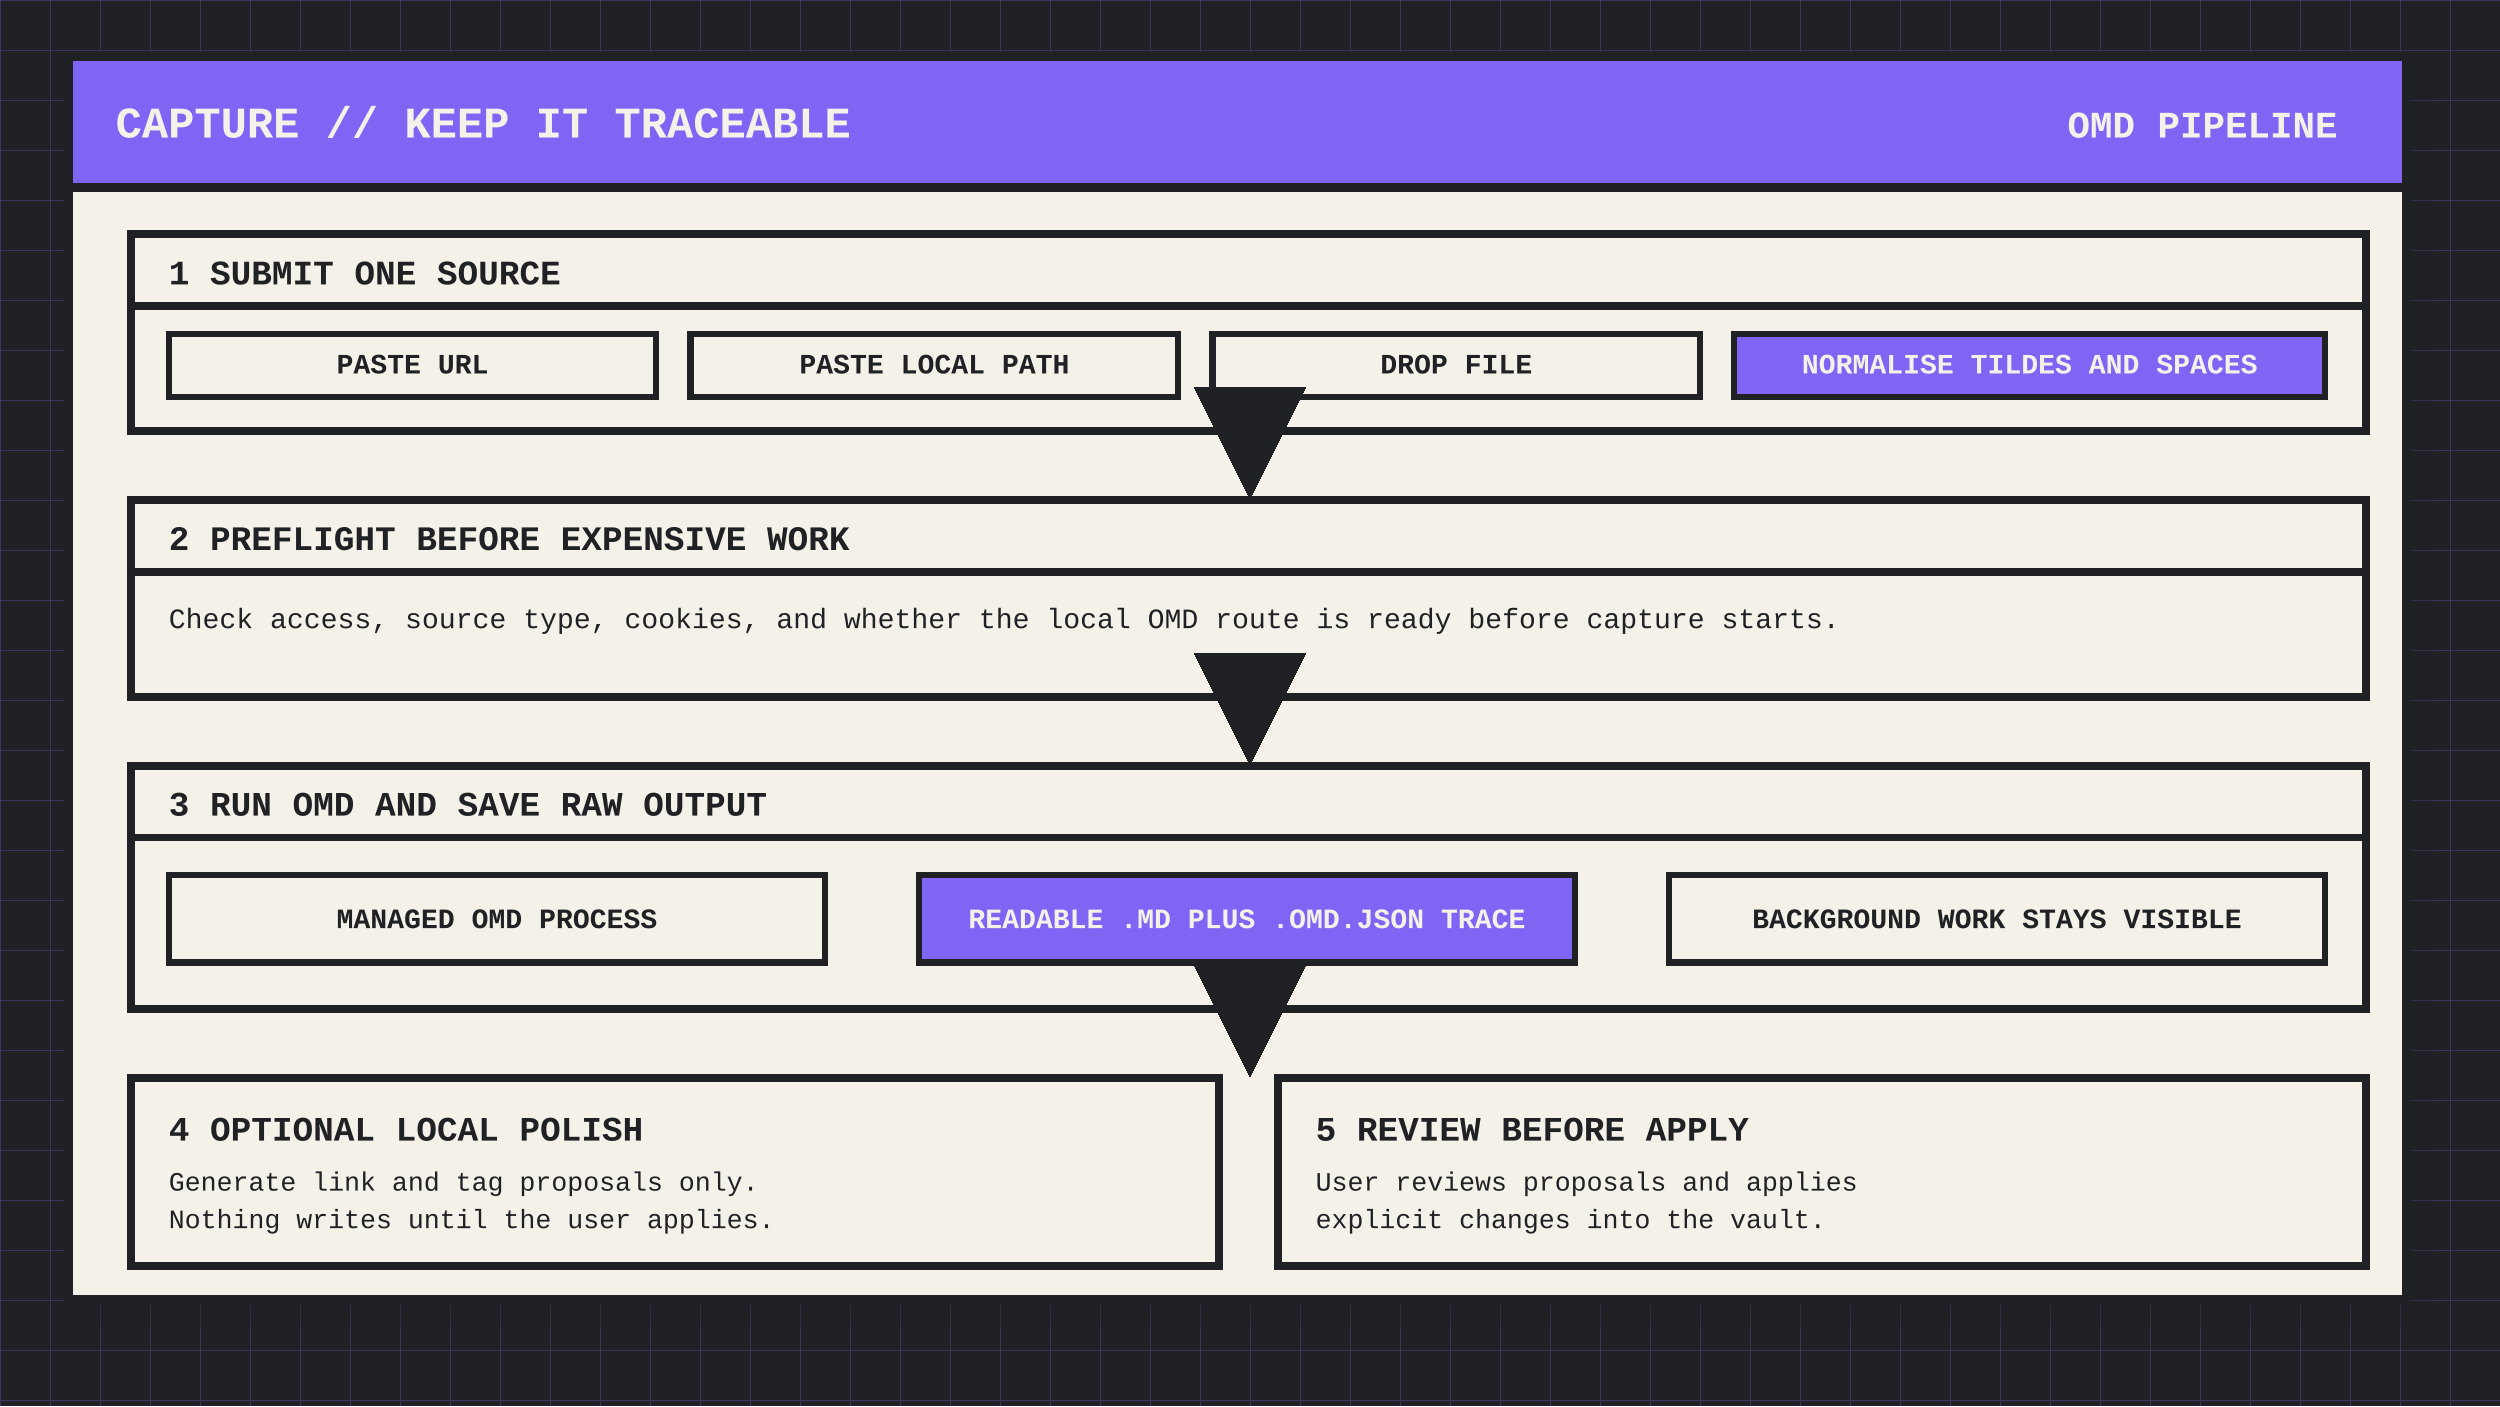
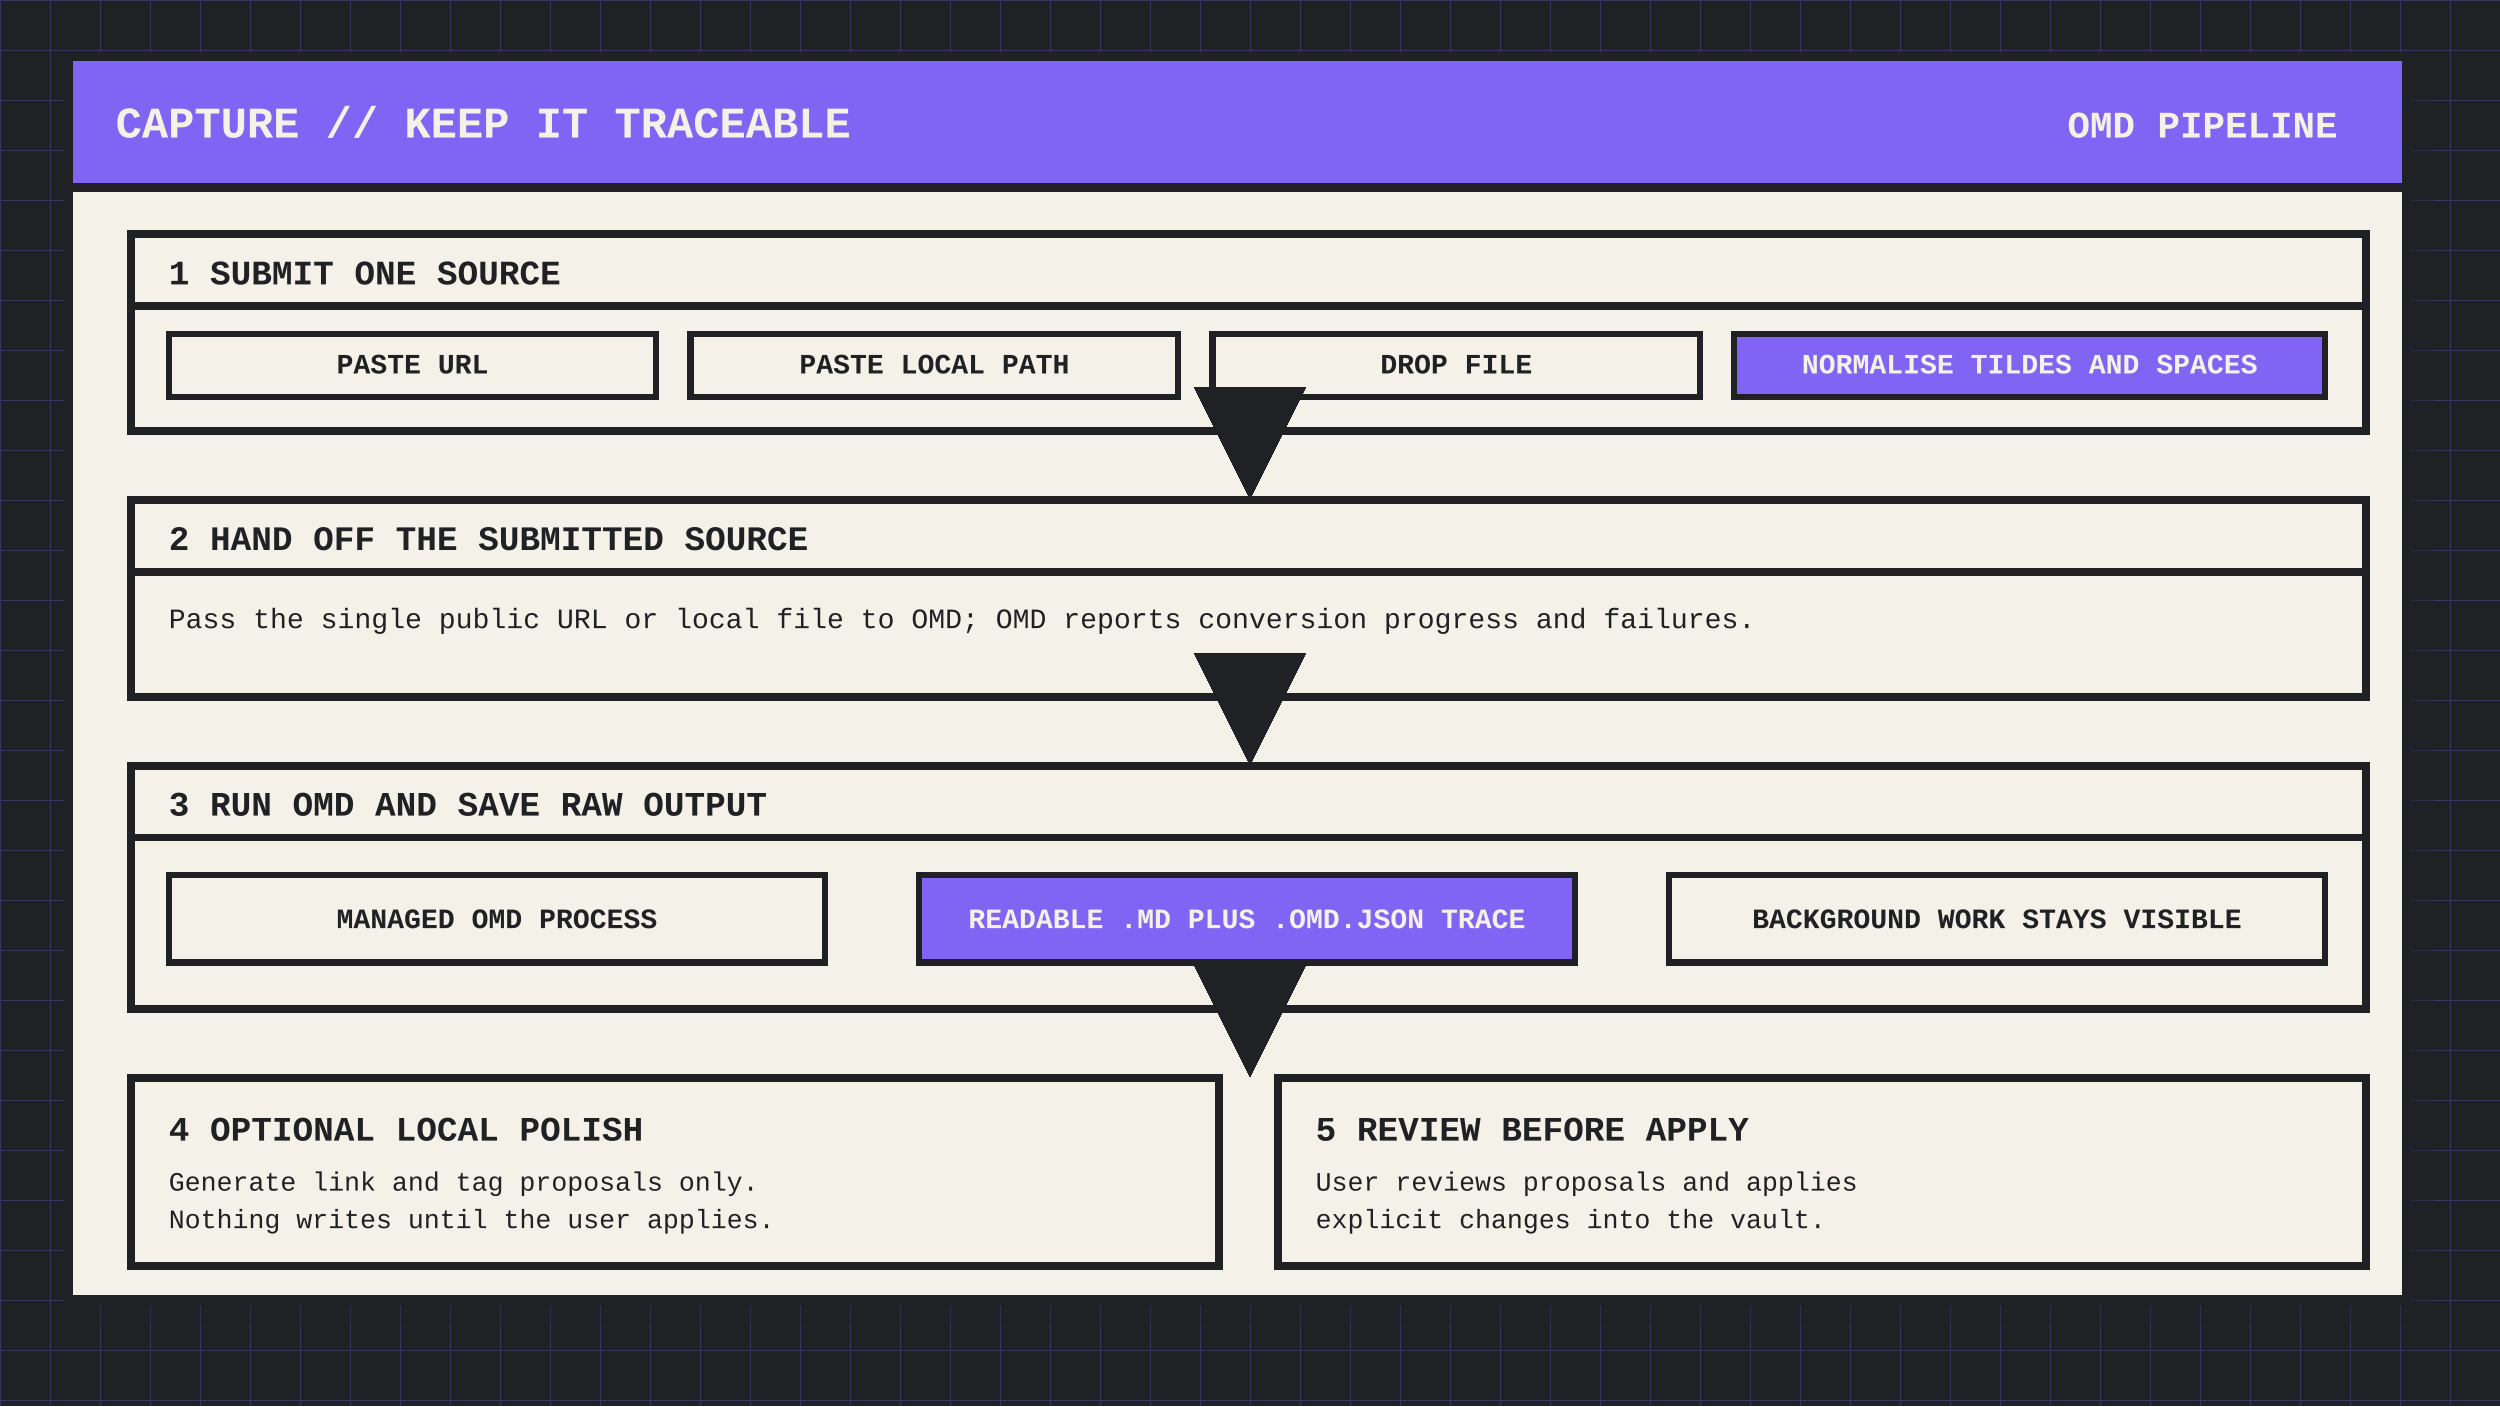
<svg xmlns="http://www.w3.org/2000/svg" viewBox="0 0 1600 900" role="img" aria-labelledby="title-capture desc-capture" shape-rendering="crispEdges">
  <defs>
    <pattern id="grid-capture" width="32" height="32" patternUnits="userSpaceOnUse">
      <path d="M32 0H0V32" fill="none" stroke="#8064F4" stroke-width="1" opacity="0.28" />
    </pattern>
    <marker id="arrow-capture" markerWidth="12" markerHeight="12" refX="10" refY="6" orient="auto" markerUnits="strokeWidth">
      <path d="M0 0L12 6L0 12Z" fill="#202124" />
    </marker>
  </defs>
  <rect width="1600" height="900" fill="#202124" />
  <rect width="1600" height="900" fill="url(#grid-capture)" />
  <rect x="62" y="52" width="1496" height="796" fill="#202124" opacity="0.34" />
  <rect x="44" y="36" width="1496" height="796" fill="#F4F1E8" stroke="#202124" stroke-width="6" />
  <rect x="44" y="36" width="1496" height="84" fill="#8064F4" stroke="#202124" stroke-width="6" />
  <text x="74" y="88" font-family="Courier New, monospace" font-size="28" font-weight="700" fill="#F4F1E8">CAPTURE // KEEP IT TRACEABLE</text>
  <text x="1496" y="88" text-anchor="end" font-family="Courier New, monospace" font-size="24" font-weight="700" fill="#F4F1E8">OMD PIPELINE</text>
  <rect x="84" y="150" width="1430" height="126" fill="#F4F1E8" stroke="#202124" stroke-width="5" />
  <rect x="84" y="150" width="1430" height="46" fill="#F4F1E8" stroke="#202124" stroke-width="5" />
  <text x="108" y="182" font-family="Courier New, monospace" font-size="22" font-weight="700" fill="#202124">1  SUBMIT ONE SOURCE</text>
  <rect x="108" y="214" width="312" height="40" fill="#F4F1E8" stroke="#202124" stroke-width="4" />
  <rect x="442" y="214" width="312" height="40" fill="#F4F1E8" stroke="#202124" stroke-width="4" />
  <rect x="776" y="214" width="312" height="40" fill="#F4F1E8" stroke="#202124" stroke-width="4" />
  <rect x="1110" y="214" width="378" height="40" fill="#8064F4" stroke="#202124" stroke-width="4" />
  <text x="264" y="239" text-anchor="middle" font-family="Courier New, monospace" font-size="18" font-weight="700" fill="#202124">PASTE URL</text>
  <text x="598" y="239" text-anchor="middle" font-family="Courier New, monospace" font-size="18" font-weight="700" fill="#202124">PASTE LOCAL PATH</text>
  <text x="932" y="239" text-anchor="middle" font-family="Courier New, monospace" font-size="18" font-weight="700" fill="#202124">DROP FILE</text>
  <text x="1299" y="239" text-anchor="middle" font-family="Courier New, monospace" font-size="18" font-weight="700" fill="#F4F1E8">NORMALISE TILDES AND SPACES</text>
  <line x1="800" y1="276" x2="800" y2="308" stroke="#202124" stroke-width="6" marker-end="url(#arrow-capture)" />
  <rect x="84" y="320" width="1430" height="126" fill="#F4F1E8" stroke="#202124" stroke-width="5" />
  <rect x="84" y="320" width="1430" height="46" fill="#F4F1E8" stroke="#202124" stroke-width="5" />
-   <text x="108" y="352" font-family="Courier New, monospace" font-size="22" font-weight="700" fill="#202124">2  PREFLIGHT BEFORE EXPENSIVE WORK</text>
-   <text x="108" y="402" font-family="Courier New, monospace" font-size="18" fill="#202124">Check access, source type, cookies, and whether the local OMD route is ready before capture starts.</text>
+   <text x="108" y="352" font-family="Courier New, monospace" font-size="22" font-weight="700" fill="#202124">2  HAND OFF THE SUBMITTED SOURCE</text>
+   <text x="108" y="402" font-family="Courier New, monospace" font-size="18" fill="#202124">Pass the single public URL or local file to OMD; OMD reports conversion progress and failures.</text>
  <line x1="800" y1="446" x2="800" y2="478" stroke="#202124" stroke-width="6" marker-end="url(#arrow-capture)" />
  <rect x="84" y="490" width="1430" height="156" fill="#F4F1E8" stroke="#202124" stroke-width="5" />
  <rect x="84" y="490" width="1430" height="46" fill="#F4F1E8" stroke="#202124" stroke-width="5" />
  <text x="108" y="522" font-family="Courier New, monospace" font-size="22" font-weight="700" fill="#202124">3  RUN OMD AND SAVE RAW OUTPUT</text>
  <rect x="108" y="560" width="420" height="56" fill="#F4F1E8" stroke="#202124" stroke-width="4" />
  <rect x="588" y="560" width="420" height="56" fill="#8064F4" stroke="#202124" stroke-width="4" />
  <rect x="1068" y="560" width="420" height="56" fill="#F4F1E8" stroke="#202124" stroke-width="4" />
  <text x="318" y="594" text-anchor="middle" font-family="Courier New, monospace" font-size="18" font-weight="700" fill="#202124">MANAGED OMD PROCESS</text>
  <text x="798" y="594" text-anchor="middle" font-family="Courier New, monospace" font-size="18" font-weight="700" fill="#F4F1E8">READABLE .MD PLUS .OMD.JSON TRACE</text>
  <text x="1278" y="594" text-anchor="middle" font-family="Courier New, monospace" font-size="18" font-weight="700" fill="#202124">BACKGROUND WORK STAYS VISIBLE</text>
  <line x1="800" y1="646" x2="800" y2="678" stroke="#202124" stroke-width="6" marker-end="url(#arrow-capture)" />
  <rect x="84" y="690" width="696" height="120" fill="#F4F1E8" stroke="#202124" stroke-width="5" />
  <rect x="818" y="690" width="696" height="120" fill="#F4F1E8" stroke="#202124" stroke-width="5" />
  <text x="108" y="730" font-family="Courier New, monospace" font-size="22" font-weight="700" fill="#202124">4  OPTIONAL LOCAL POLISH</text>
  <text x="108" y="762" font-family="Courier New, monospace" font-size="17" fill="#202124">Generate link and tag proposals only.</text>
  <text x="108" y="786" font-family="Courier New, monospace" font-size="17" fill="#202124">Nothing writes until the user applies.</text>
  <text x="842" y="730" font-family="Courier New, monospace" font-size="22" font-weight="700" fill="#202124">5  REVIEW BEFORE APPLY</text>
  <text x="842" y="762" font-family="Courier New, monospace" font-size="17" fill="#202124">User reviews proposals and applies</text>
  <text x="842" y="786" font-family="Courier New, monospace" font-size="17" fill="#202124">explicit changes into the vault.</text>
</svg>
